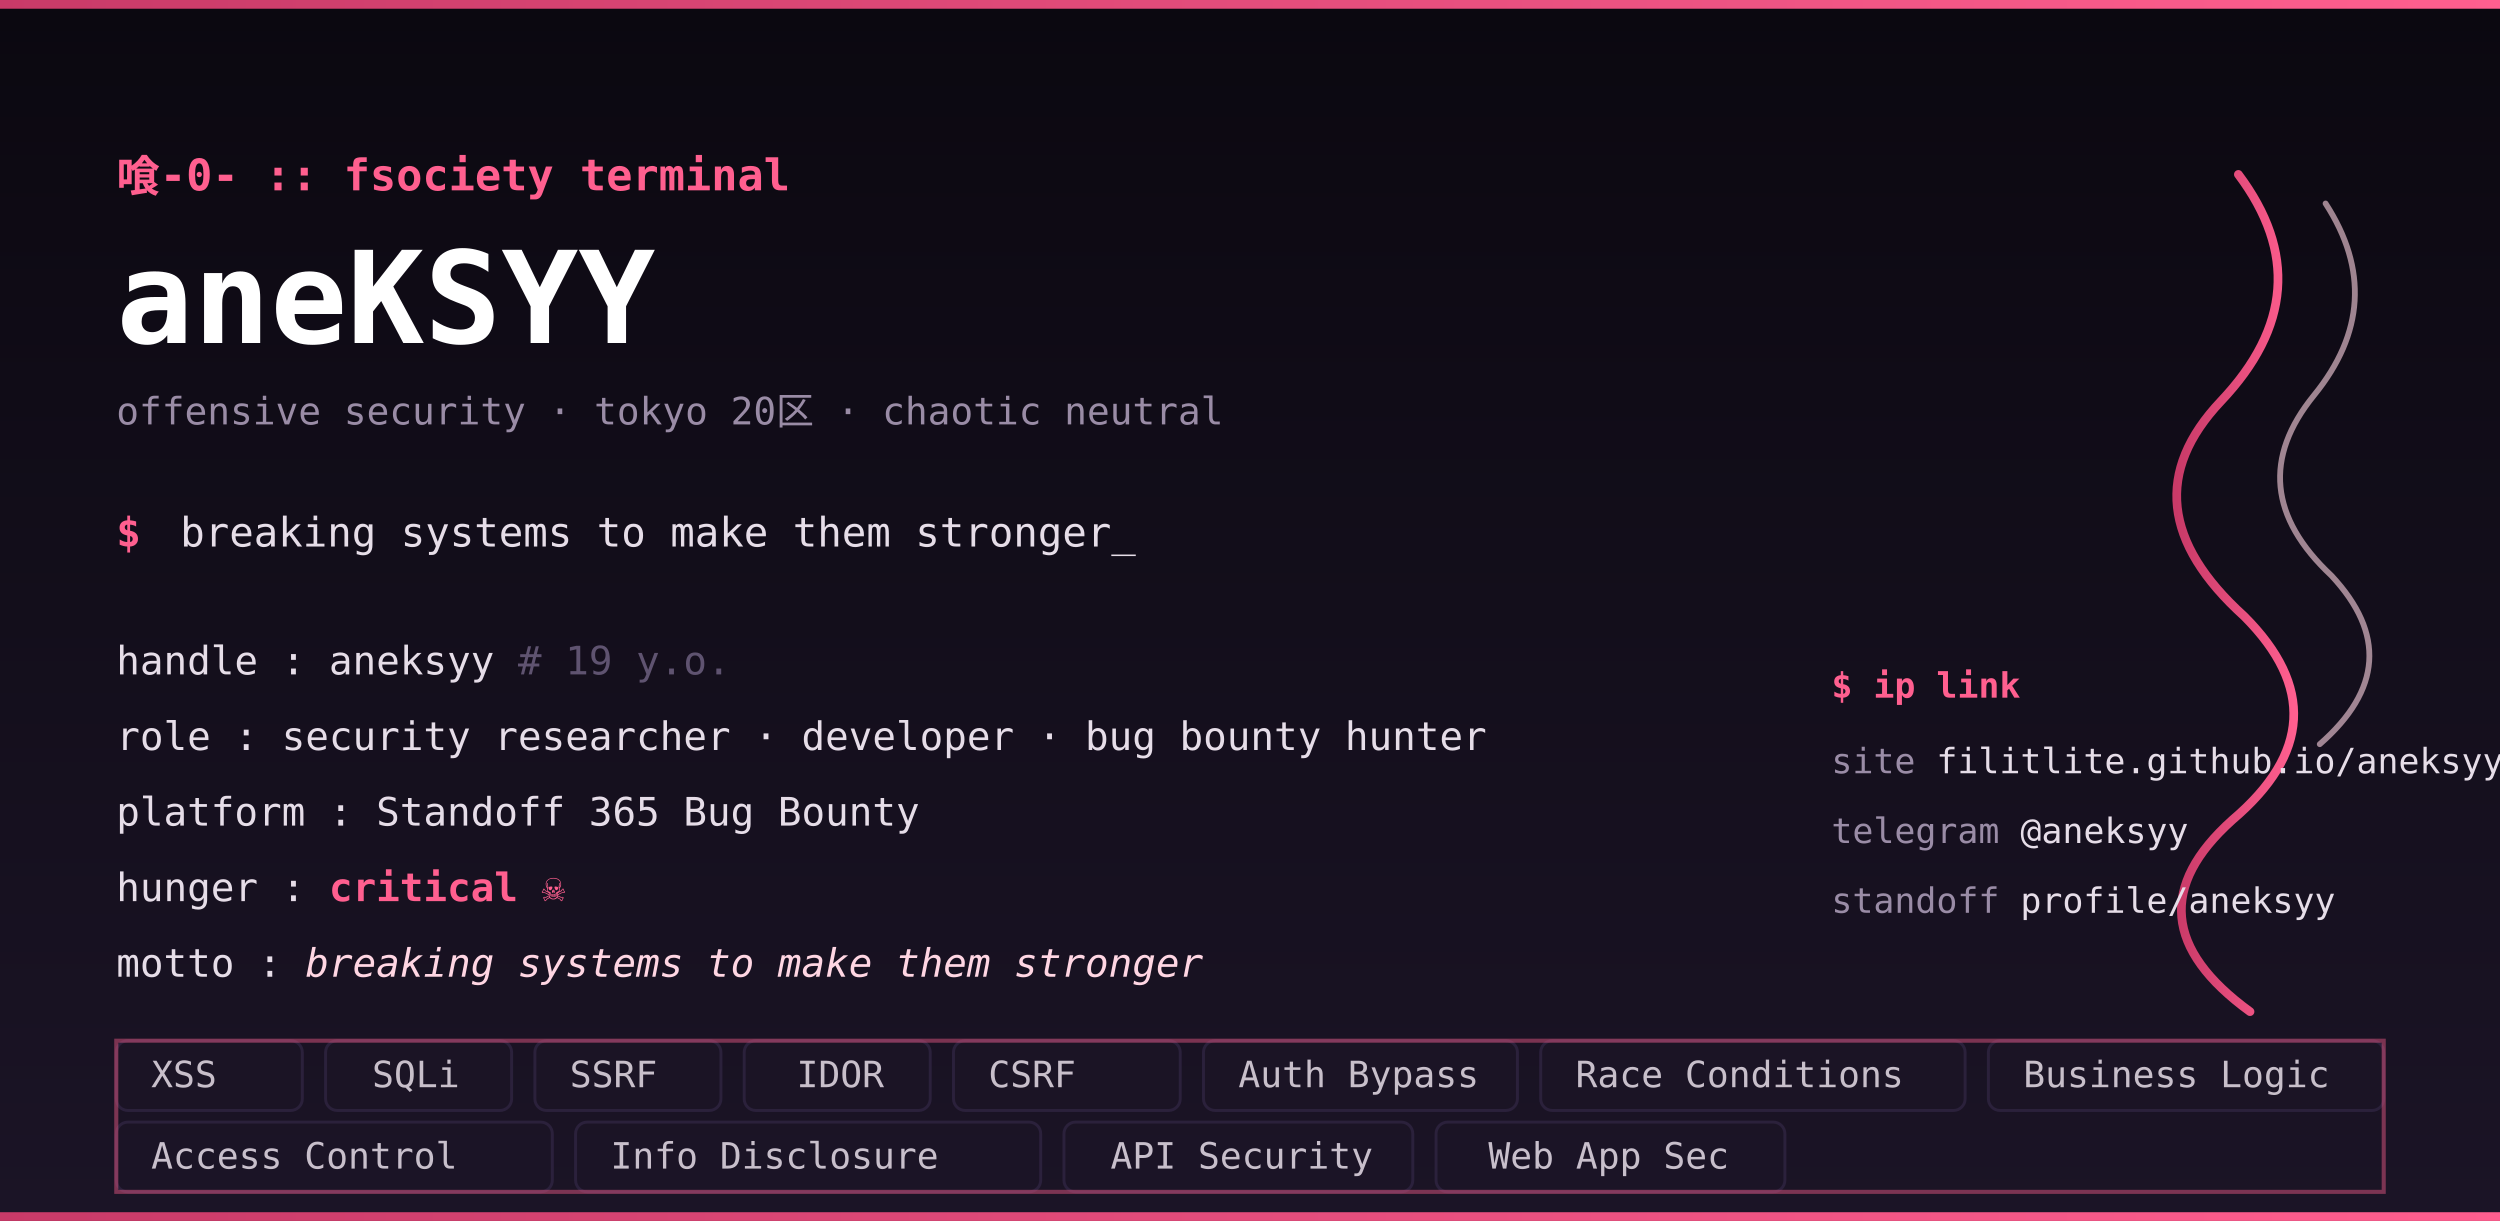
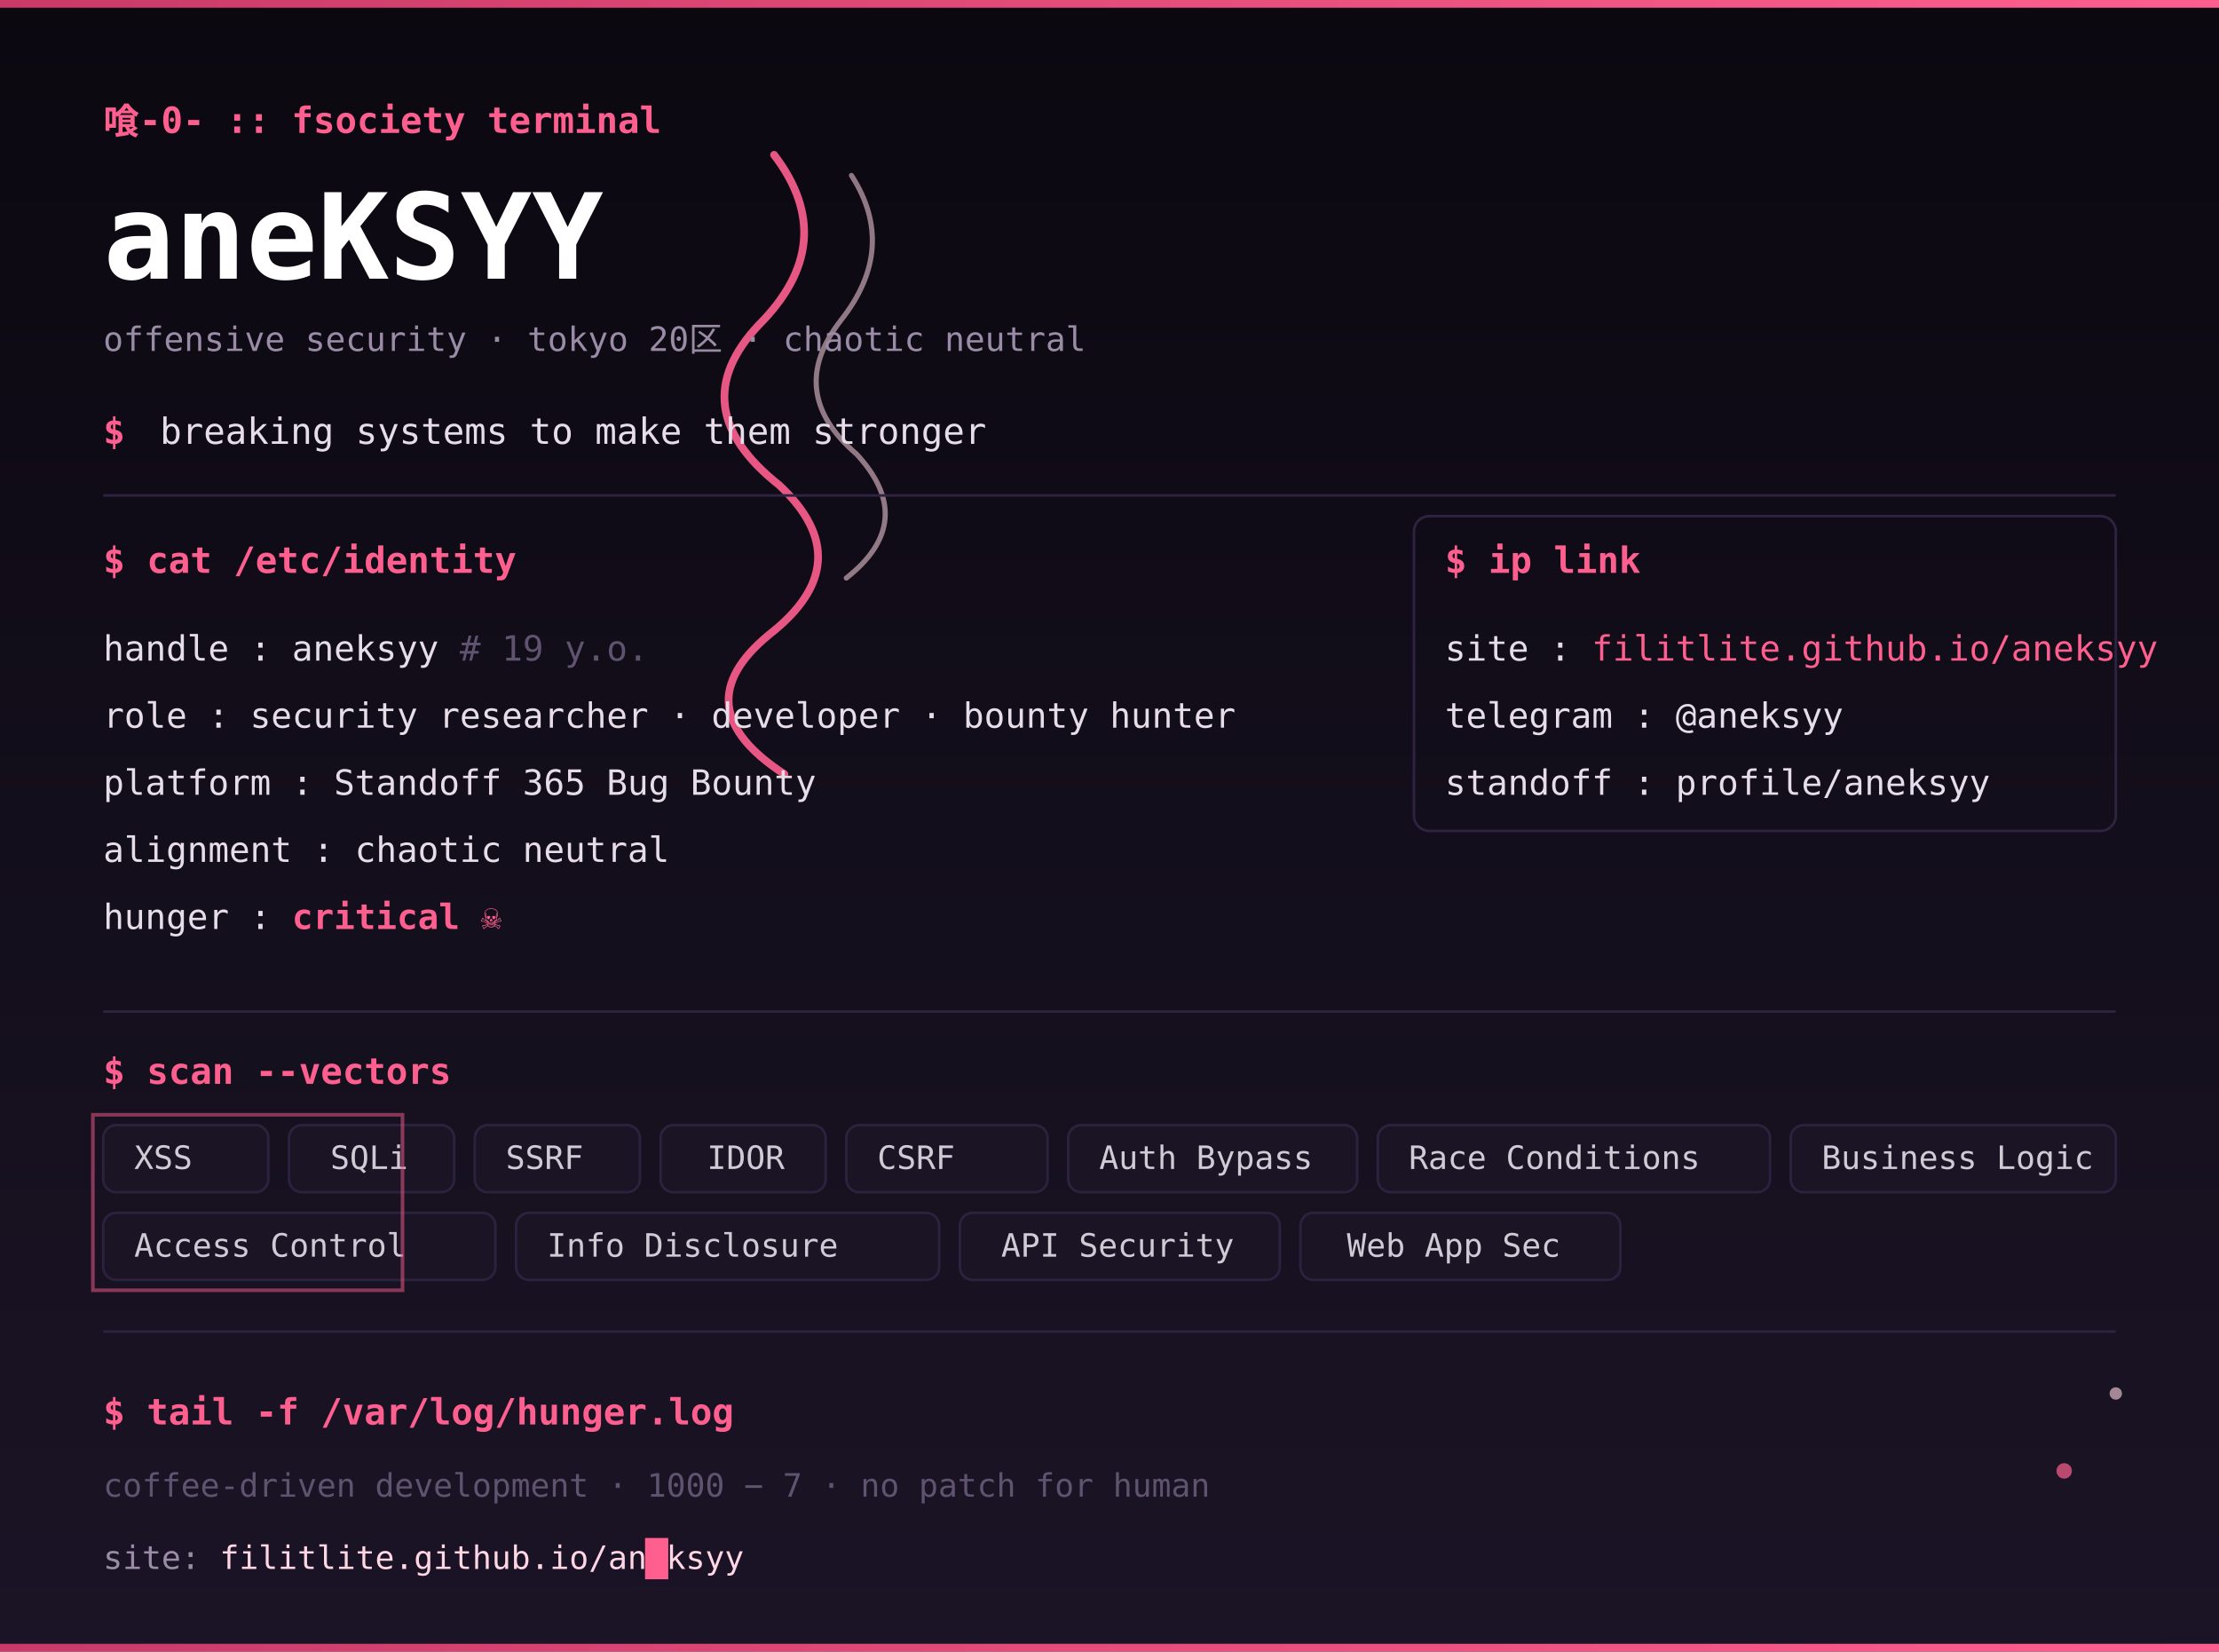
- <svg xmlns="http://www.w3.org/2000/svg" width="860" height="420" viewBox="0 0 860 420" font-family="JetBrains Mono, Consolas, monospace">
+ <svg xmlns="http://www.w3.org/2000/svg" width="860" height="640" viewBox="0 0 860 640" font-family="JetBrains Mono, Consolas, monospace">
  <defs>
    <linearGradient id="bg" x1="0" y1="0" x2="0" y2="1">
      <stop offset="0" stop-color="#0b0810" />
      <stop offset="1" stop-color="#1b1426" />
    </linearGradient>
    <linearGradient id="acc" x1="0" y1="0" x2="1" y2="0">
      <stop offset="0" stop-color="#c93a68" />
      <stop offset="1" stop-color="#ff5f8f" />
    </linearGradient>
  </defs>
-   <rect width="860" height="420" fill="url(#bg)" />
+   <rect width="860" height="640" fill="url(#bg)" />
  <rect width="860" height="3" fill="url(#acc)" />
-   <rect y="417" width="860" height="3" fill="url(#acc)" />
-   <text x="40" y="66" fill="#ff5f8f" font-size="15" font-weight="700">喰-0- :: fsociety terminal</text>
-   <text x="40" y="118" fill="#ffffff" font-size="44" font-weight="700">aneKSYY
+   <rect y="637" width="860" height="3" fill="url(#acc)" />
+   <text x="40" y="52" fill="#ff5f8f" font-size="14" font-weight="700">喰-0- :: fsociety terminal</text>
+   <text x="40" y="108" fill="#ffffff" font-size="46" font-weight="700">aneKSYY
    <animate attributeName="opacity" values="1;1;0.35;1;1;1;1" keyTimes="0;0.86;0.9;0.94;0.96;0.98;1" dur="5s" repeatCount="indefinite" />
  </text>
-   <text x="40" y="146" fill="#9a8ca6" font-size="13">offensive security · tokyo 20区 · chaotic neutral</text>
-   <text x="40" y="188" fill="#ff5f8f" font-size="14" font-weight="700">$ </text>
-   <text x="62" y="188" fill="#e6dde8" font-size="14">
-     breaking systems to make them stronger_
+   <g stroke="url(#acc)" stroke-width="3" fill="none" stroke-linecap="round" opacity="0.9">
+     <path d="M 300 60 q 26 34 -6 66 q -30 32 8 62 q 32 30 -4 58 q -34 28 6 54" stroke="#ff5f8f">
+       <animate attributeName="d" values="M 300 60 q 26 34 -6 66 q -30 32 8 62 q 32 30 -4 58 q -34 28 6 54;                 M 300 60 q -24 34 10 66 q 26 32 -10 62 q -28 30 8 54 q 30 28 -8 54;                 M 300 60 q 26 34 -6 66 q -30 32 8 62 q 32 30 -4 58 q -34 28 6 54" dur="3.2s" repeatCount="indefinite" />
+     </path>
+     <path d="M 330 68 q 18 28 -4 56 q -22 28 6 52 q 24 26 -4 48" stroke="#ffd6e3" stroke-width="2" opacity="0.6">
+       <animate attributeName="d" values="M 330 68 q 18 28 -4 56 q -22 28 6 52 q 24 26 -4 48;                 M 330 68 q -16 28 6 56 q 18 28 -8 52 q -20 26 6 48;                 M 330 68 q 18 28 -4 56 q -22 28 6 52 q 24 26 -4 48" dur="2.6s" repeatCount="indefinite" />
+     </path>
+   </g>
+   <text x="40" y="136" fill="#9a8ca6" font-size="13">offensive security · tokyo 20区 · chaotic neutral</text>
+   <text x="40" y="172" fill="#ff5f8f" font-size="14" font-weight="700">$ </text>
+   <text x="62" y="172" fill="#e6dde8" font-size="14">breaking systems to make them stronger
    <animate attributeName="opacity" values="1;1;0;0;1" keyTimes="0;0.45;0.5;0.95;1" dur="4s" repeatCount="indefinite" />
  </text>
+   <line x1="40" y1="192" x2="820" y2="192" stroke="#2e2340" stroke-width="1" />
+   <text x="40" y="222" fill="#ff5f8f" font-size="14" font-weight="700">$ cat /etc/identity</text>
  <g font-size="13.5">
-     <text x="40" y="232" fill="#e6dde8">handle    : aneksyy          <tspan fill="#5f5370"># 19 y.o.</tspan>
-       <animate attributeName="opacity" values="0;0;1;1" keyTimes="0;0.08;0.16;1" dur="6s" repeatCount="indefinite" />
+     <text x="40" y="256" fill="#e6dde8">handle    : aneksyy   <tspan fill="#5f5370"># 19 y.o.</tspan>
+       <animate attributeName="opacity" values="0;0;1;1" keyTimes="0;0.08;0.16;1" dur="7s" repeatCount="indefinite" />
    </text>
-     <text x="40" y="258" fill="#e6dde8">role      : security researcher · developer · bug bounty hunter
-       <animate attributeName="opacity" values="0;0;1;1" keyTimes="0;0.2;0.28;1" dur="6s" repeatCount="indefinite" />
+     <text x="40" y="282" fill="#e6dde8">role      : security researcher · developer · bounty hunter
+       <animate attributeName="opacity" values="0;0;1;1" keyTimes="0;0.2;0.28;1" dur="7s" repeatCount="indefinite" />
    </text>
-     <text x="40" y="284" fill="#e6dde8">platform  : Standoff 365 Bug Bounty
-       <animate attributeName="opacity" values="0;0;1;1" keyTimes="0;0.32;0.4;1" dur="6s" repeatCount="indefinite" />
+     <text x="40" y="308" fill="#e6dde8">platform  : Standoff 365 Bug Bounty
+       <animate attributeName="opacity" values="0;0;1;1" keyTimes="0;0.32;0.4;1" dur="7s" repeatCount="indefinite" />
    </text>
-     <text x="40" y="310" fill="#e6dde8">hunger    : <tspan fill="#ff5f8f" font-weight="700">critical ☠</tspan>
-       <animate attributeName="opacity" values="0;0;1;1;1;0.7;1" keyTimes="0;0.44;0.52;0.7;0.8;0.85;1" dur="6s" repeatCount="indefinite" />
+     <text x="40" y="334" fill="#e6dde8">alignment : chaotic neutral
+       <animate attributeName="opacity" values="0;0;1;1" keyTimes="0;0.44;0.52;1" dur="7s" repeatCount="indefinite" />
    </text>
-     <text x="40" y="336" fill="#e6dde8">motto     : <tspan fill="#ffd6e3" font-style="italic">breaking systems to make them stronger</tspan>
-       <animate attributeName="opacity" values="0;0;1;1" keyTimes="0;0.56;0.64;1" dur="6s" repeatCount="indefinite" />
+     <text x="40" y="360" fill="#e6dde8">hunger    : <tspan fill="#ff5f8f" font-weight="700">critical ☠</tspan>
+       <animate attributeName="opacity" values="0;0;1;1;1;0.7;1" keyTimes="0;0.56;0.64;0.78;0.86;0.9;1" dur="7s" repeatCount="indefinite" />
    </text>
  </g>
+   <text x="560" y="222" fill="#ff5f8f" font-size="14" font-weight="700">$ ip link</text>
+   <g font-size="13.5" fill="#e6dde8">
+     <text x="560" y="256">site     : <tspan fill="#ff5f8f">filitlite.github.io/aneksyy</tspan>
+       <animate attributeName="opacity" values="0;0;1;1" keyTimes="0;0.6;0.68;1" dur="7s" repeatCount="indefinite" />
+     </text>
+     <text x="560" y="282">telegram  : <tspan fill="#e6dde8">@aneksyy</tspan>
+       <animate attributeName="opacity" values="0;0;1;1" keyTimes="0;0.68;0.76;1" dur="7s" repeatCount="indefinite" />
+     </text>
+     <text x="560" y="308">standoff  : <tspan fill="#e6dde8">profile/aneksyy</tspan>
+       <animate attributeName="opacity" values="0;0;1;1" keyTimes="0;0.76;0.84;1" dur="7s" repeatCount="indefinite" />
+     </text>
+   </g>
+   <rect x="548" y="200" width="272" height="122" rx="6" fill="none" stroke="#2e2340" />
+   <line x1="40" y1="392" x2="820" y2="392" stroke="#2e2340" stroke-width="1" />
+   <text x="40" y="420" fill="#ff5f8f" font-size="14" font-weight="700">$ scan --vectors</text>
  <g font-size="12.5" fill="#e6dde8">
-     <g opacity="0.85">
-       <rect x="40" y="358" width="64" height="24" rx="4" fill="#1b1426" stroke="#2e2340" />
-       <text x="52" y="374">XSS</text>
-       <rect x="112" y="358" width="64" height="24" rx="4" fill="#1b1426" stroke="#2e2340" />
-       <text x="128" y="374">SQLi</text>
-       <rect x="184" y="358" width="64" height="24" rx="4" fill="#1b1426" stroke="#2e2340" />
-       <text x="196" y="374">SSRF</text>
-       <rect x="256" y="358" width="64" height="24" rx="4" fill="#1b1426" stroke="#2e2340" />
-       <text x="274" y="374">IDOR</text>
-       <rect x="328" y="358" width="78" height="24" rx="4" fill="#1b1426" stroke="#2e2340" />
-       <text x="340" y="374">CSRF</text>
-       <rect x="414" y="358" width="108" height="24" rx="4" fill="#1b1426" stroke="#2e2340" />
-       <text x="426" y="374">Auth Bypass</text>
-       <rect x="530" y="358" width="146" height="24" rx="4" fill="#1b1426" stroke="#2e2340" />
-       <text x="542" y="374">Race Conditions</text>
-       <rect x="684" y="358" width="136" height="24" rx="4" fill="#1b1426" stroke="#2e2340" />
-       <text x="696" y="374">Business Logic</text>
-       <rect x="40" y="386" width="150" height="24" rx="4" fill="#1b1426" stroke="#2e2340" />
-       <text x="52" y="402">Access Control</text>
-       <rect x="198" y="386" width="160" height="24" rx="4" fill="#1b1426" stroke="#2e2340" />
-       <text x="210" y="402">Info Disclosure</text>
-       <rect x="366" y="386" width="120" height="24" rx="4" fill="#1b1426" stroke="#2e2340" />
-       <text x="382" y="402">API Security</text>
-       <rect x="494" y="386" width="120" height="24" rx="4" fill="#1b1426" stroke="#2e2340" />
-       <text x="512" y="402">Web App Sec</text>
-       <rect x="40" y="358" width="780" height="52" fill="none" stroke="#ff5f8f" stroke-width="1.4" opacity="0.5">
-         <animate attributeName="opacity" values="0;0.7;0" dur="3s" repeatCount="indefinite" />
-         <animateTransform attributeName="transform" type="translate" values="-40 0; 240 0; -40 0" dur="6s" repeatCount="indefinite" />
+     <g opacity="0.9">
+       <rect x="40" y="436" width="64" height="26" rx="5" fill="#1b1426" stroke="#2e2340" />
+       <text x="52" y="453">XSS</text>
+       <rect x="112" y="436" width="64" height="26" rx="5" fill="#1b1426" stroke="#2e2340" />
+       <text x="128" y="453">SQLi</text>
+       <rect x="184" y="436" width="64" height="26" rx="5" fill="#1b1426" stroke="#2e2340" />
+       <text x="196" y="453">SSRF</text>
+       <rect x="256" y="436" width="64" height="26" rx="5" fill="#1b1426" stroke="#2e2340" />
+       <text x="274" y="453">IDOR</text>
+       <rect x="328" y="436" width="78" height="26" rx="5" fill="#1b1426" stroke="#2e2340" />
+       <text x="340" y="453">CSRF</text>
+       <rect x="414" y="436" width="112" height="26" rx="5" fill="#1b1426" stroke="#2e2340" />
+       <text x="426" y="453">Auth Bypass</text>
+       <rect x="534" y="436" width="152" height="26" rx="5" fill="#1b1426" stroke="#2e2340" />
+       <text x="546" y="453">Race Conditions</text>
+       <rect x="694" y="436" width="126" height="26" rx="5" fill="#1b1426" stroke="#2e2340" />
+       <text x="706" y="453">Business Logic</text>
+       <rect x="40" y="470" width="152" height="26" rx="5" fill="#1b1426" stroke="#2e2340" />
+       <text x="52" y="487">Access Control</text>
+       <rect x="200" y="470" width="164" height="26" rx="5" fill="#1b1426" stroke="#2e2340" />
+       <text x="212" y="487">Info Disclosure</text>
+       <rect x="372" y="470" width="124" height="26" rx="5" fill="#1b1426" stroke="#2e2340" />
+       <text x="388" y="487">API Security</text>
+       <rect x="504" y="470" width="124" height="26" rx="5" fill="#1b1426" stroke="#2e2340" />
+       <text x="522" y="487">Web App Sec</text>
+       <rect x="36" y="432" width="120" height="68" fill="none" stroke="#ff5f8f" stroke-width="1.4" opacity="0.55">
+         <animate attributeName="opacity" values="0;0.8;0" dur="2.4s" repeatCount="indefinite" />
+         <animateTransform attributeName="transform" type="translate" values="0 0; 690 0; 0 0" dur="7s" repeatCount="indefinite" />
      </rect>
    </g>
  </g>
-   <g stroke="url(#acc)" stroke-width="3" fill="none" stroke-linecap="round">
-     <path d="M 770 60 q 30 40 -6 78 q -34 36 8 74 q 36 36 -4 70 q -38 34 6 66">
-       <animate attributeName="d" values="M 770 60 q 30 40 -6 78 q -34 36 8 74 q 36 36 -4 70 q -38 34 6 66;                 M 770 60 q -26 40 10 78 q 30 36 -10 74 q -32 36 8 70 q 34 34 -8 66;                 M 770 60 q 30 40 -6 78 q -34 36 8 74 q 36 36 -4 70 q -38 34 6 66" dur="3.2s" repeatCount="indefinite" />
-     </path>
-     <path d="M 800 70 q 22 34 -4 66 q -26 32 6 62 q 28 30 -4 58" stroke="#ffd6e3" stroke-width="2" opacity="0.6">
-       <animate attributeName="d" values="M 800 70 q 22 34 -4 66 q -26 32 6 62 q 28 30 -4 58;                 M 800 70 q -18 34 6 66 q 22 32 -8 62 q -24 30 6 58;                 M 800 70 q 22 34 -4 66 q -26 32 6 62 q 28 30 -4 58" dur="2.6s" repeatCount="indefinite" />
-     </path>
-   </g>
-   <g font-size="12" fill="#9a8ca6">
-     <text x="630" y="240" fill="#ff5f8f" font-weight="700">$ ip link</text>
-     <text x="630" y="266">site     <tspan fill="#e6dde8">filitlite.github.io/aneksyy</tspan>
-     </text>
-     <text x="630" y="290">telegram  <tspan fill="#e6dde8">@aneksyy</tspan>
-     </text>
-     <text x="630" y="314">standoff  <tspan fill="#e6dde8">profile/aneksyy</tspan>
-     </text>
-     <animate attributeName="opacity" values="0;0;1;1" keyTimes="0;0.5;0.62;1" dur="6s" repeatCount="indefinite" />
-   </g>
+   <line x1="40" y1="516" x2="820" y2="516" stroke="#2e2340" stroke-width="1" />
+   <text x="40" y="552" fill="#ff5f8f" font-size="14" font-weight="700">$ tail -f /var/log/hunger.log</text>
+   <text x="40" y="580" fill="#5f5370" font-size="12.5">coffee-driven development · 1000 − 7 · no patch for human</text>
+   <text x="40" y="608" fill="#9a8ca6" font-size="12.5">site: <tspan fill="#ffd6e3">filitlite.github.io/aneksyy</tspan>
+   </text>
+   <rect x="250" y="596" width="9" height="16" fill="#ff5f8f">
+     <animate attributeName="opacity" values="1;1;0;0;1" keyTimes="0;0.5;0.5;1;1" dur="1.2s" repeatCount="indefinite" />
+   </rect>
+   <circle cx="800" cy="570" r="3" fill="#ff5f8f" opacity="0.7">
+     <animate attributeName="cy" values="530;610" dur="3.5s" repeatCount="indefinite" />
+     <animate attributeName="opacity" values="0;0.8;0" dur="3.5s" repeatCount="indefinite" />
+   </circle>
+   <circle cx="820" cy="540" r="2.4" fill="#ffd6e3" opacity="0.6">
+     <animate attributeName="cy" values="540;620" dur="4.2s" repeatCount="indefinite" />
+     <animate attributeName="opacity" values="0;0.7;0" dur="4.2s" repeatCount="indefinite" />
+   </circle>
</svg>
